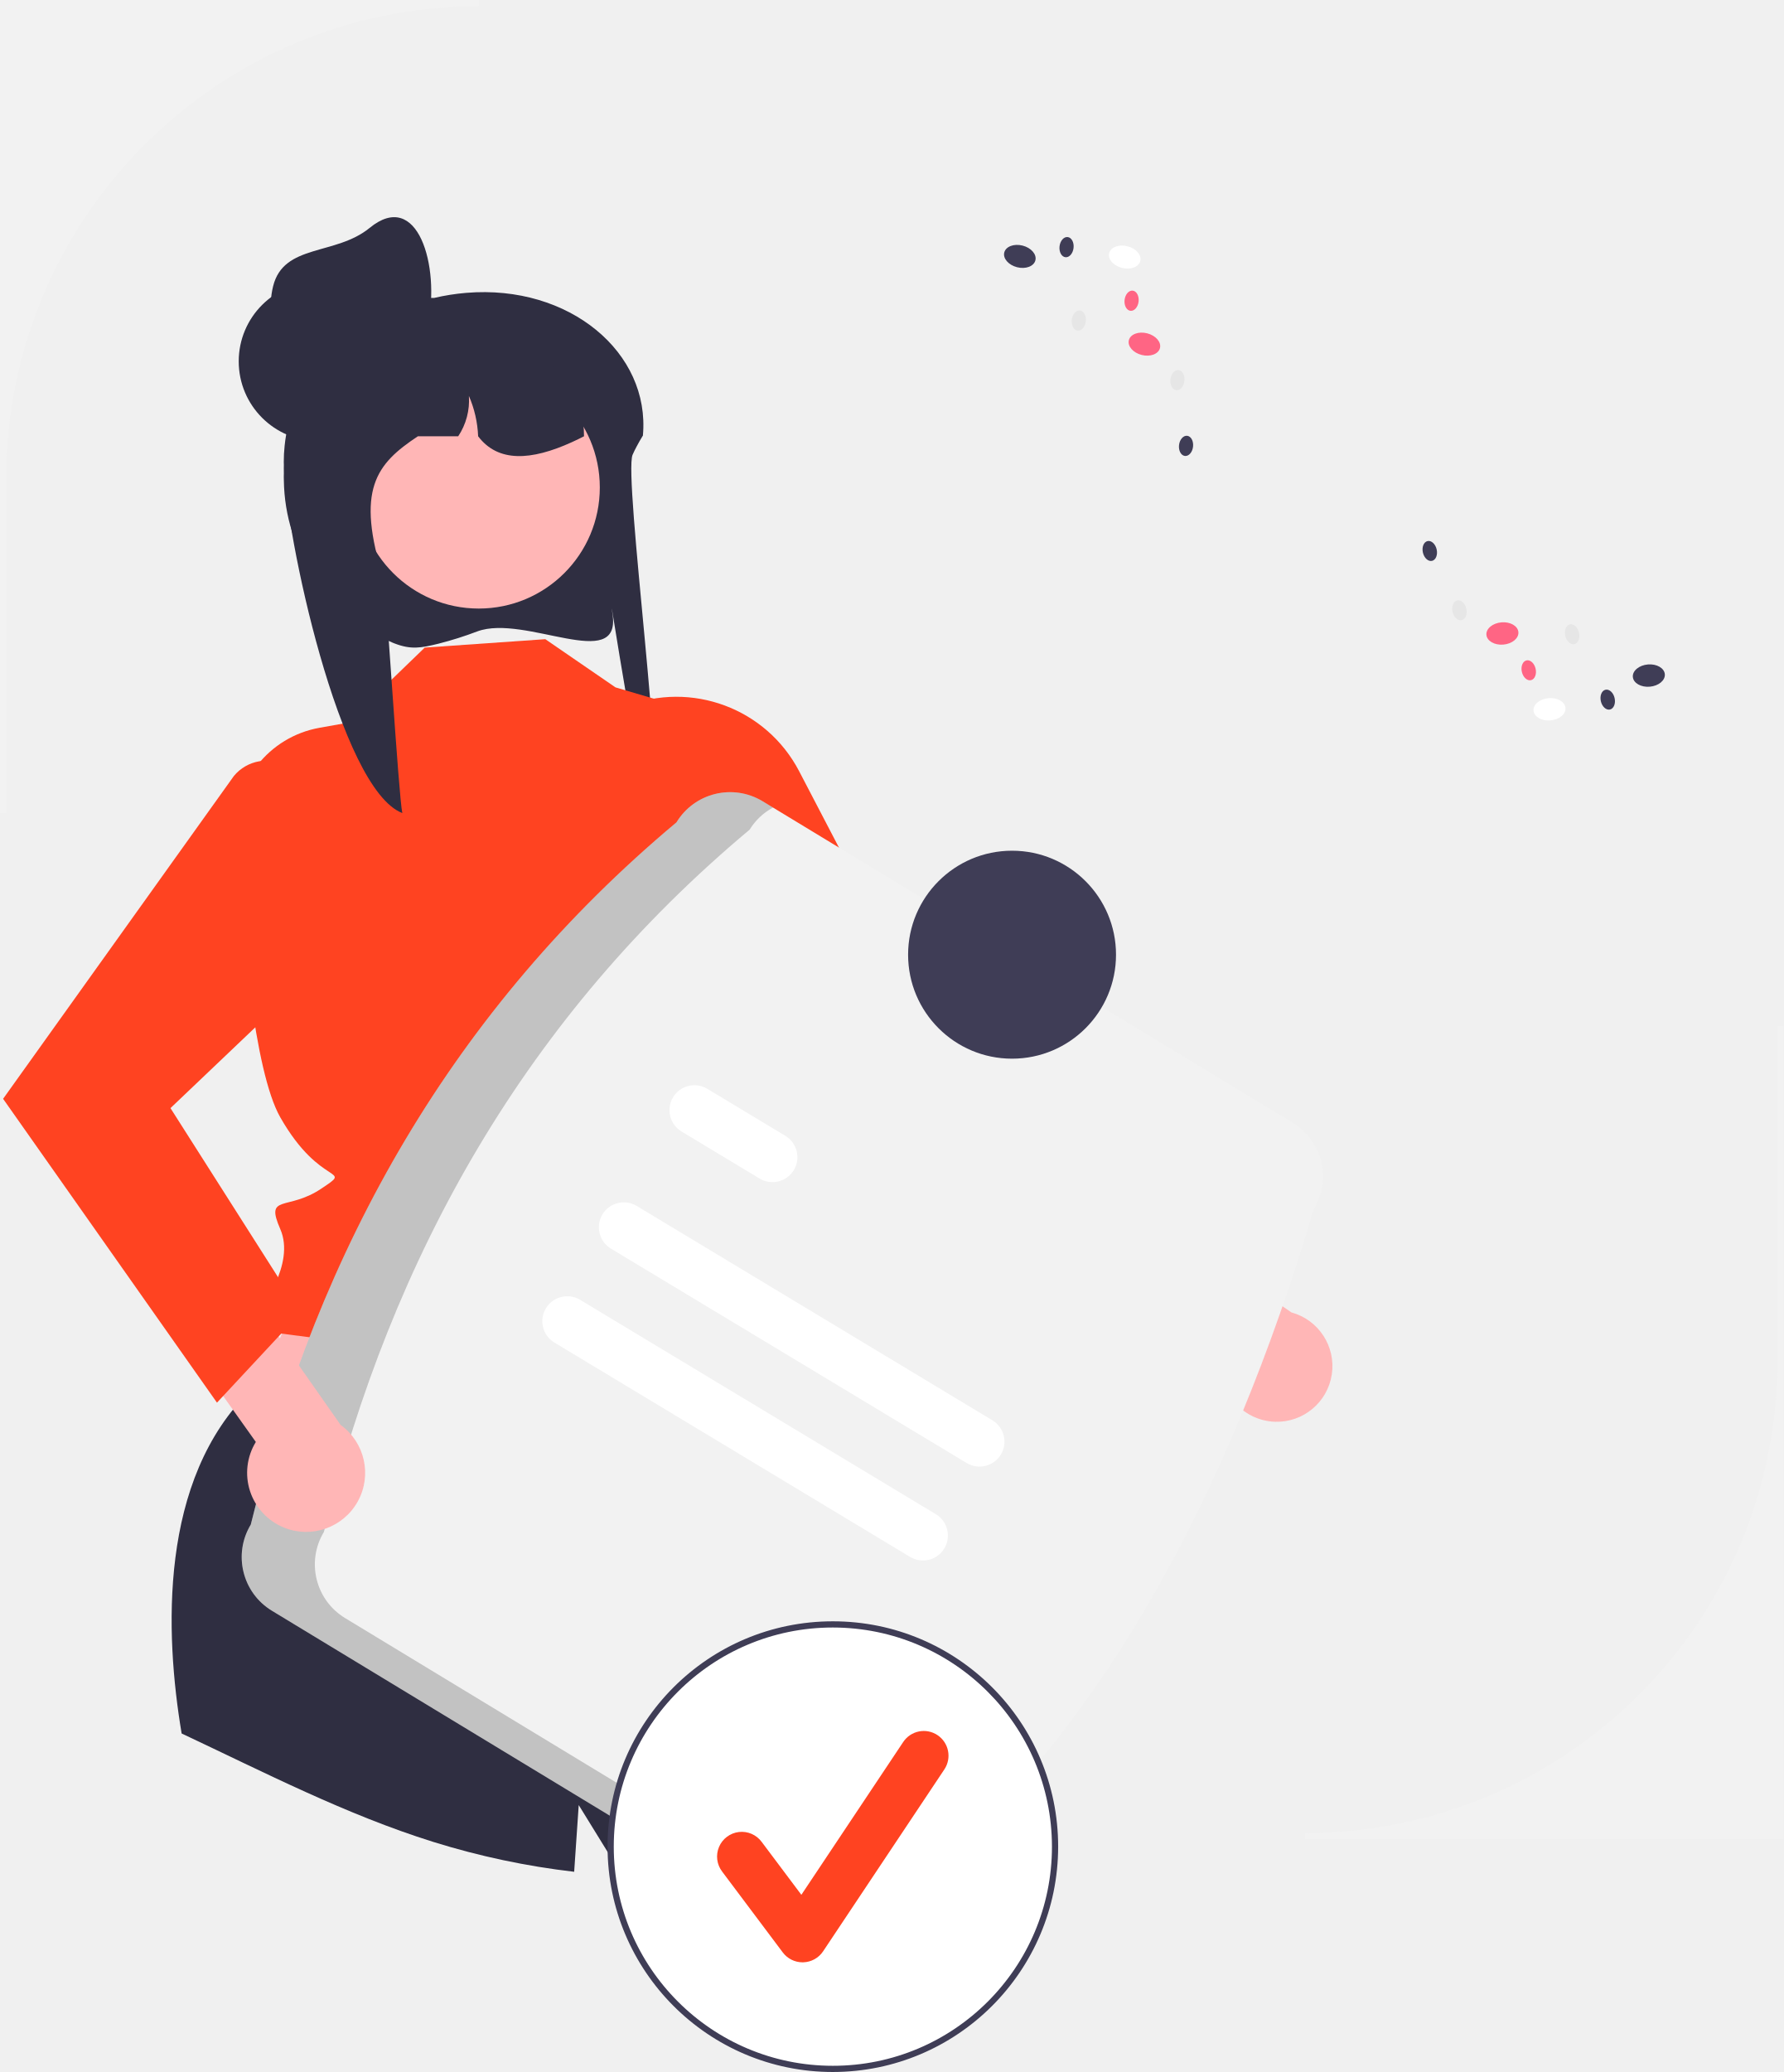
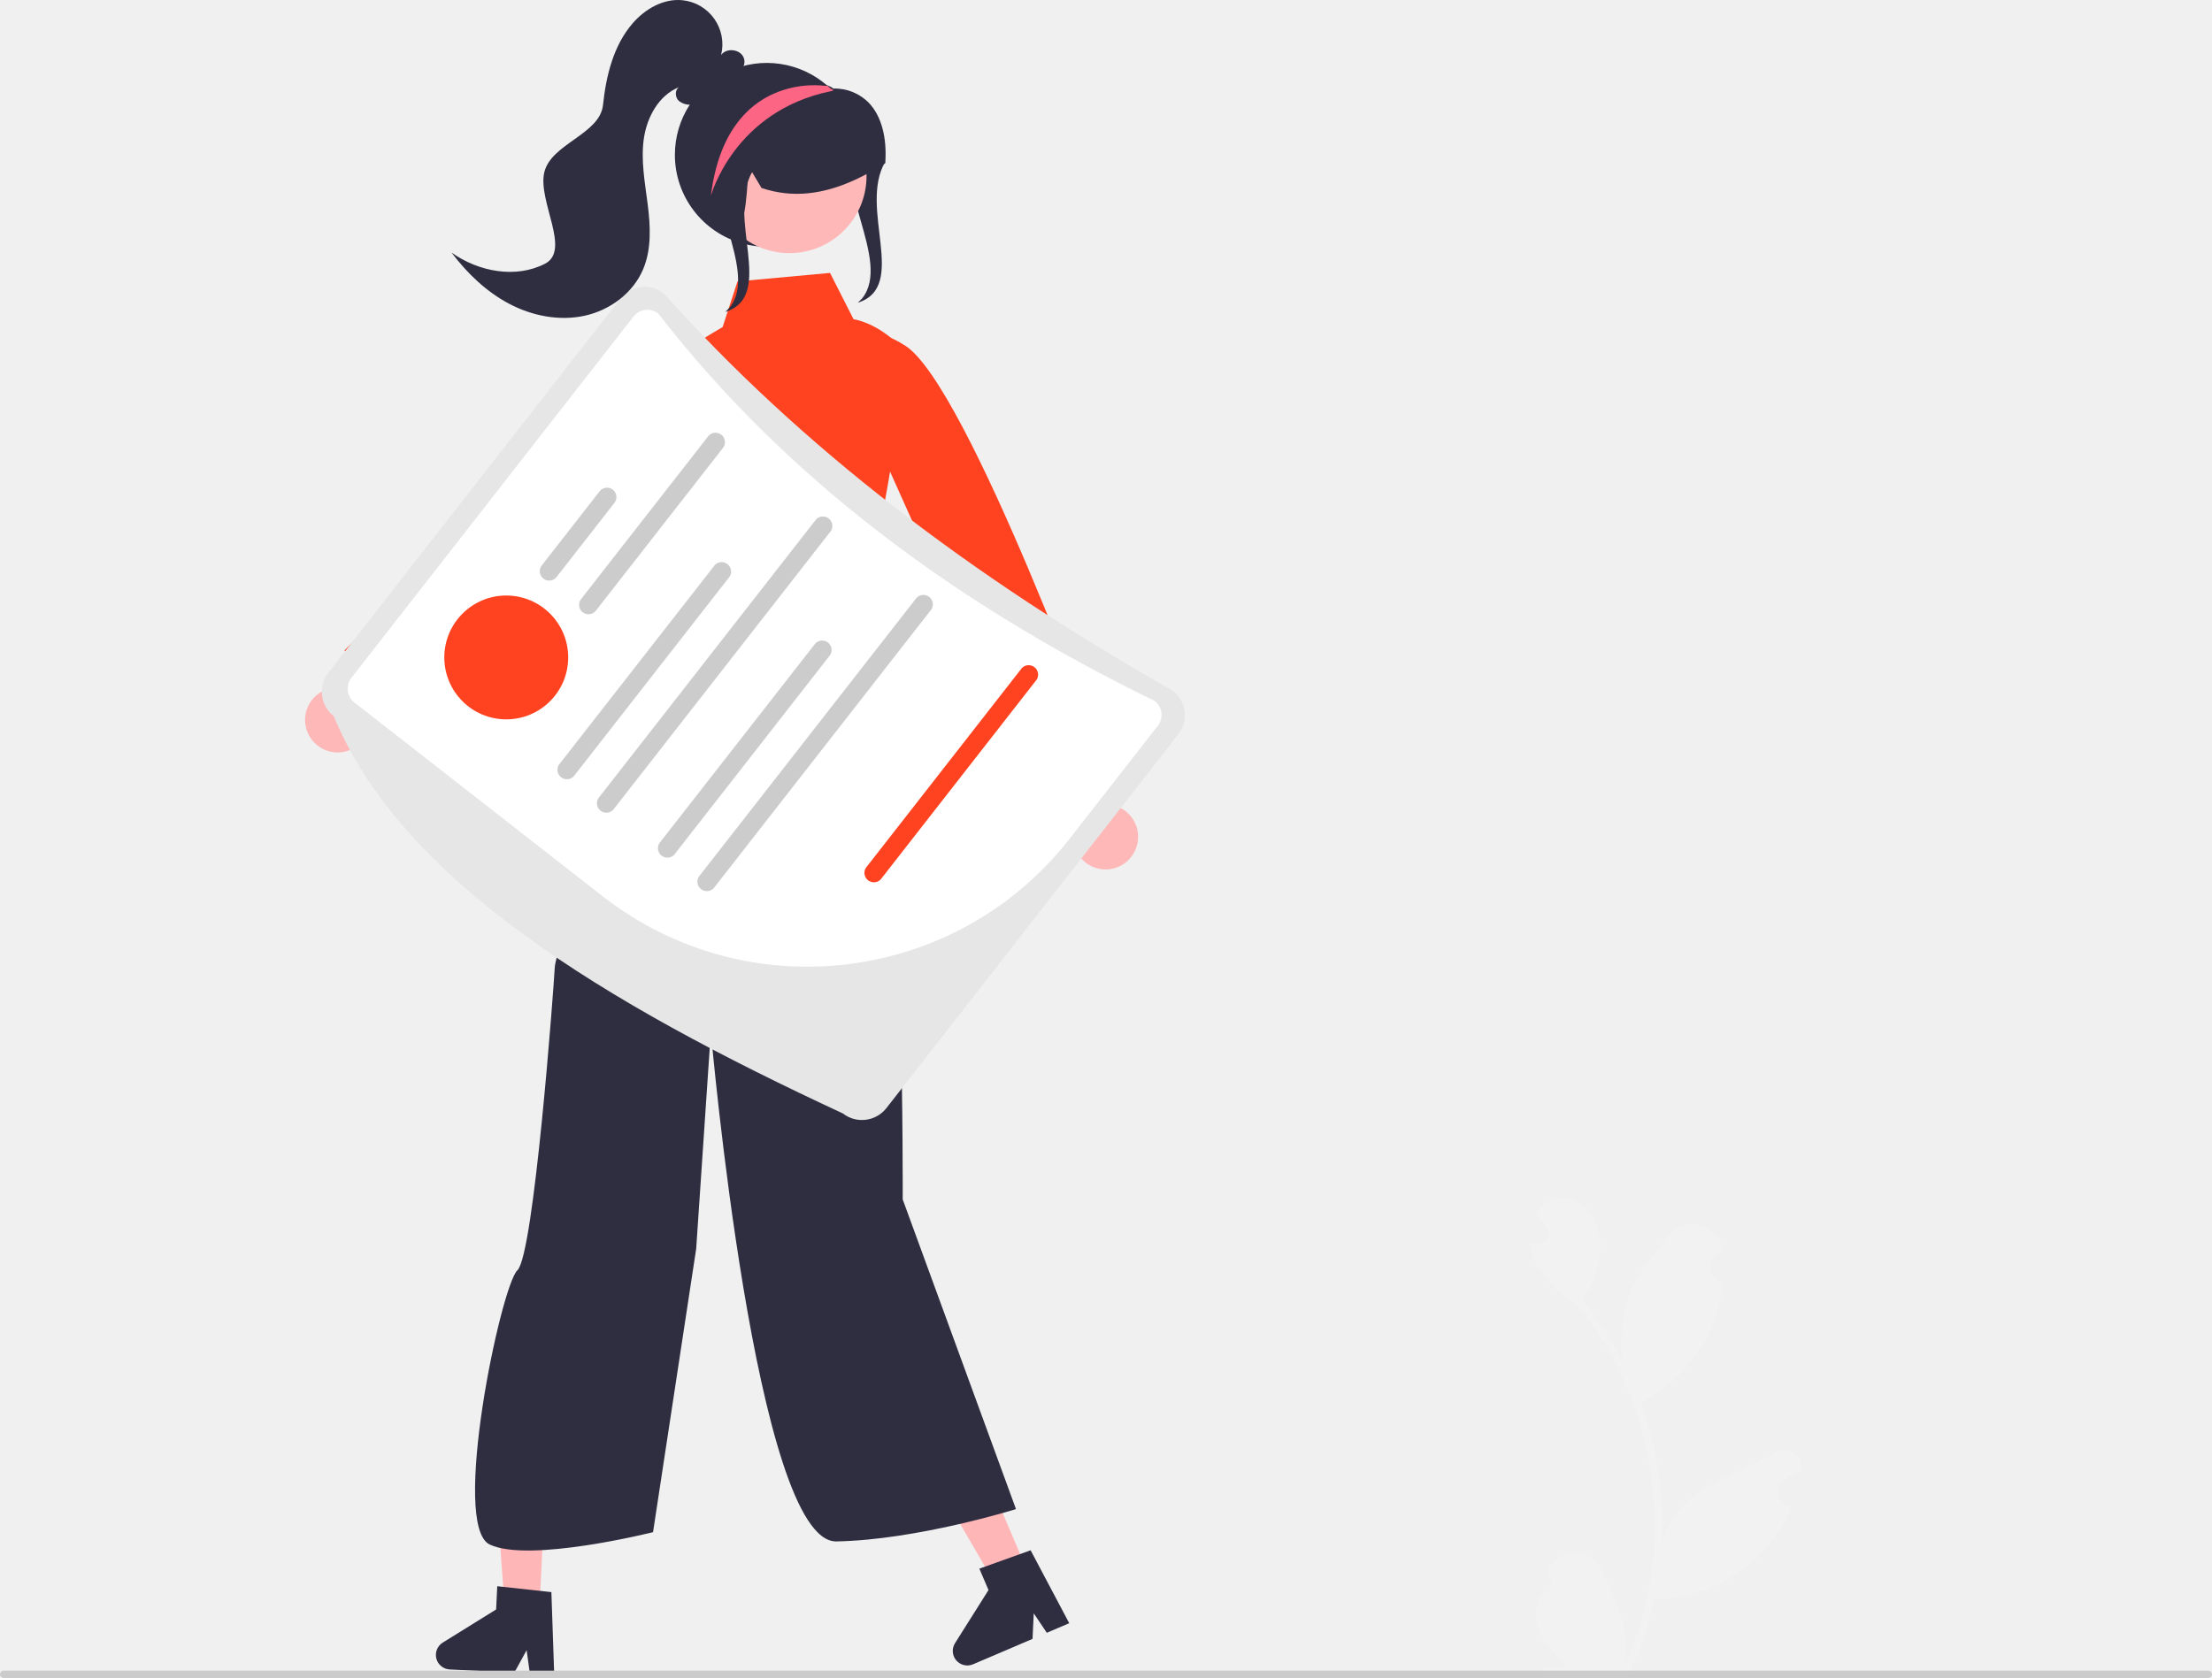
- <svg xmlns="http://www.w3.org/2000/svg" data-name="Layer 1" width="575.455" height="668.319" viewBox="0 0 575.455 668.319">
-   <path d="M887.728,709.088H733.272v-2h0A152.455,152.455,0,0,0,885.728,554.633V446.841h2Z" transform="translate(-312.2725 -115.8407)" fill="#f2f2f2" />
-   <path d="M466.29,319.488a114.228,114.228,0,0,1-12.558,3.971c-5.626,1.371-8.802,2.007-14.231-.101-.191-.074-.373-.147-.544-.219a57.679,57.679,0,0,1-35.105-52.299c-.027-.384-.027-.787-.027-1.18a56.192,56.192,0,0,1,.271-5.675,57.37,57.37,0,0,1,1.23-7.633l-.054-.01c-4.396-4.495-6.087-10.653-5.527-16.84A27.832,27.832,0,0,1,412.318,218.689a44.032,44.032,0,0,1,18.281-6.453,46.326,46.326,0,0,1,5.255-.305h16.499a71.282,71.282,0,0,1,10.357-1.633h.027c33.205-2.754,59.391,19.259,56.949,46.043-.018.03-.045.059-.063.089-.706,1.151-1.33,2.243-1.881,3.285-.534.974-.986,1.908-1.375,2.793-3.03,6.846,11.37,113.061,6.205,114.674-2.94.915-14.789-78.123-12.663-63.093C512.585,332.946,481.587,313.833,466.29,319.488Z" transform="translate(-312.2725 -115.8407)" fill="#2f2e41" />
-   <polygon points="204.039 395.654 250.068 493.714 73.005 475.781 109.966 381.645 204.039 395.654" fill="#ffb6b6" />
-   <path d="M608.711,708.101a257.909,257.909,0,0,1-95.64,12.81l-14.09-22.85s-.59,8.51-1.47,21.52a248.821,248.821,0,0,1-45.47-9.64c-28.11-8.79-54.46-22.41-81.17-34.97-5.41-32.25-7.44-81.98,22.47-110.93l160.99,29.5s25.83,19.32,18.92,26.24c-6.91,6.91-7.98,5.84-3.44,10.38,4.54,4.54,14.35,10.61,14.45,14.58C584.301,646.291,595.311,674.401,608.711,708.101Z" transform="translate(-312.2725 -115.8407)" fill="#2f2e41" />
-   <path d="M488.199,322.007l-38.895,2.714L424.165,349.013l-8.804,1.571A32.825,32.825,0,0,0,388.355,384.83c1.811,30.683,5.866,76.528,14.341,91.402,13.141,23.063,23.996,15.827,13.141,23.063s-18.142,1.55-13.141,12.986-6.758,26.105-6.758,26.105l-4.681,4.681,4.965,2.035L554.417,565.686s-13.679-61.502-5.124-76.61,29.296-60.777,10.785-78.646l-18.1-63.694-31.134-9.182Z" transform="translate(-312.2725 -115.8407)" fill="#ff4321" />
-   <path d="M723.647,574.429A17.981,17.981,0,0,1,706.566,553.024L632.36,502.768l8.854-23.943L728.914,539.159a17.956,17.956,0,0,1-5.267,35.27Z" transform="translate(-312.2725 -115.8407)" fill="#ffb6b6" />
-   <path d="M514.05,343.728l-10.783,4.27,57.522,112.344,119.079,81.168,17.165-29.011-90.644-78.294-36.29-69.598A44.665,44.665,0,0,0,514.05,343.728Z" transform="translate(-312.2725 -115.8407)" fill="#ff4321" />
-   <circle cx="154.455" cy="157.231" r="39.056" fill="#ffb6b6" />
-   <path d="M500.69,256.556c-.651.344-1.293.66-1.945.977-.678.326-1.357.651-2.044.959-13.07,5.925-23.717,6.585-30.175-1.936a36.169,36.169,0,0,0-2.976-13.007,20.903,20.903,0,0,1-3.446,13.007H447.097c-13.396,8.891-20.27,17.059-10.972,46.248.606,1.918,4.758,70.047,5.943,75.284-20.279-7.779-37.773-90.371-38.216-112.134-.027-.353-.027-.724-.027-1.085a47.554,47.554,0,0,1,.271-5.219,48.861,48.861,0,0,1,1.23-7.019l-.054-.009a18.331,18.331,0,0,1-5.527-15.486,44.664,44.664,0,0,1,12.41-11.126,79.196,79.196,0,0,1,13.586-5.102c.118-.027.217-.054.335-.081,1.429-.389,2.894-.742,4.36-1.049a81.869,81.869,0,0,1,9.145-1.384c.226-.009.443-.027.642-.027a6.853,6.853,0,0,1,3.491.959c.009,0,.009.009.027.009a6.89,6.89,0,0,1,3.356,5.861h14.491c.534,0,1.067.018,1.601.045,20.18.805,36.398,9.434,37.438,29.271C500.672,255.199,500.69,255.868,500.69,256.556Z" transform="translate(-312.2725 -115.8407)" fill="#2f2e41" />
-   <circle cx="102.747" cy="116.555" r="25.73" fill="#2f2e41" />
-   <path d="M450.344,220.495c-2.923,13.906-17.345,22.224-31.142,18.821a25.73,25.73,0,0,1-18.821-31.142c3.402-13.797,20.147-9.82,31.142-18.821C447.077,176.618,454.287,201.741,450.344,220.495Z" transform="translate(-312.2725 -115.8407)" fill="#2f2e41" />
-   <path d="M393.176,607.597c21.929-89.427,65.38-166.292,137.341-226.514a20.246,20.246,0,0,1,27.777-6.808L729.362,477.998a20.246,20.246,0,0,1,6.807,27.777c-27.466,91.762-68.605,171.388-137.341,226.514a20.245,20.245,0,0,1-27.777,6.808L399.984,635.374A20.246,20.246,0,0,1,393.176,607.597Z" transform="translate(-312.2725 -115.8407)" fill="#f2f2f2" />
-   <path d="M423.582,637.735a20.245,20.245,0,0,1-6.808-27.777c21.929-89.428,65.38-166.292,137.341-226.514a19.984,19.984,0,0,1,7.546-7.128l-3.366-2.041a20.246,20.246,0,0,0-27.777,6.807C458.556,441.305,415.105,518.169,393.176,607.597a20.245,20.245,0,0,0,6.808,27.777L571.052,739.097a20.156,20.156,0,0,0,20.232.32Z" transform="translate(-312.2725 -115.8407)" opacity="0.2" style="isolation:isolate" />
-   <path d="M624.201,587.772l-114.829-69.189a8.044,8.044,0,0,1,8.303-13.78l114.829,69.189a8.044,8.044,0,0,1-8.303,13.779Z" transform="translate(-312.2725 -115.8407)" fill="#fff" />
-   <path d="M557.401,496.021l-25.262-15.222a8.044,8.044,0,0,1,8.259-13.806l.043.026,25.262,15.222a8.044,8.044,0,0,1-8.303,13.779Z" transform="translate(-312.2725 -115.8407)" fill="#fff" />
-   <path d="M605.951,618.061l-114.829-69.189a8.044,8.044,0,0,1,8.286-13.79l.016.01,114.829,69.189a8.044,8.044,0,0,1-8.303,13.779Z" transform="translate(-312.2725 -115.8407)" fill="#fff" />
-   <circle cx="326.511" cy="307.935" r="33.539" fill="#3f3d56" />
-   <circle cx="268.698" cy="595.633" r="71.685" fill="#fff" />
-   <path d="M580.971,784.159a72.685,72.685,0,1,1,72.685-72.686A72.768,72.768,0,0,1,580.971,784.159Zm0-143.37a70.685,70.685,0,1,0,70.685,70.685A70.765,70.765,0,0,0,580.971,640.789Z" transform="translate(-312.2725 -115.8407)" fill="#3f3d56" />
-   <path d="M571.191,748.783a7.972,7.972,0,0,1-6.379-3.19L545.256,719.516a7.974,7.974,0,1,1,12.758-9.568l12.795,17.058,32.862-49.292a7.974,7.974,0,1,1,13.27,8.847L577.827,745.232a7.977,7.977,0,0,1-6.414,3.548C571.339,748.781,571.265,748.783,571.191,748.783Z" transform="translate(-312.2725 -115.8407)" fill="#ff4321" />
-   <ellipse cx="812.172" cy="344.619" rx="5.177" ry="3.601" transform="translate(-338.6792 -45.39552) rotate(-4.88719)" fill="#fff" />
-   <ellipse cx="844.222" cy="333.746" rx="5.177" ry="3.601" transform="translate(-337.6364 -42.70455) rotate(-4.88719)" fill="#3f3d56" />
-   <ellipse cx="796.979" cy="320.166" rx="5.177" ry="3.601" transform="translate(-336.6512 -46.77873) rotate(-4.88719)" fill="#ff6584" />
-   <ellipse cx="783.121" cy="312.684" rx="2.276" ry="3.272" transform="translate(-361.93 64.44338) rotate(-12.7322)" fill="#e6e6e6" />
-   <ellipse cx="773.549" cy="293.556" rx="2.276" ry="3.272" transform="translate(-357.9496 61.86343) rotate(-12.7322)" fill="#3f3d56" />
-   <ellipse cx="819.473" cy="320.419" rx="2.276" ry="3.272" transform="translate(-362.7407 72.64536) rotate(-12.7322)" fill="#e6e6e6" />
-   <ellipse cx="805.474" cy="332.04" rx="2.276" ry="3.272" transform="translate(-365.6462 69.84586) rotate(-12.7322)" fill="#ff6584" />
-   <ellipse cx="830.959" cy="341.505" rx="2.276" ry="3.272" transform="translate(-367.1057 75.69535) rotate(-12.7322)" fill="#3f3d56" />
-   <ellipse cx="675.135" cy="198.762" rx="3.601" ry="5.177" transform="translate(4.33932 688.5405) rotate(-75.77932)" fill="#fff" />
-   <ellipse cx="641.291" cy="198.544" rx="3.601" ry="5.177" transform="translate(-20.9789 655.5694) rotate(-75.77932)" fill="#3f3d56" />
-   <ellipse cx="681.486" cy="226.84" rx="3.601" ry="5.177" transform="translate(-18.0879 715.8777) rotate(-75.77932)" fill="#ff6584" />
-   <ellipse cx="692.131" cy="238.447" rx="3.272" ry="2.276" transform="translate(66.02744 783.9782) rotate(-83.62433)" fill="#e6e6e6" />
-   <ellipse cx="694.914" cy="259.655" rx="3.272" ry="2.276" transform="translate(47.42466 805.5966) rotate(-83.62433)" fill="#3f3d56" />
-   <ellipse cx="660.314" cy="219.239" rx="3.272" ry="2.276" transform="translate(56.83259 735.2825) rotate(-83.62433)" fill="#e6e6e6" />
-   <ellipse cx="677.346" cy="212.841" rx="3.272" ry="2.276" transform="translate(78.33185 746.5209) rotate(-83.62433)" fill="#ff6584" />
-   <ellipse cx="656.363" cy="195.554" rx="3.272" ry="2.276" transform="translate(76.85916 710.3015) rotate(-83.62433)" fill="#3f3d56" />
-   <path d="M314.272,378.088h-2V115.841H466.728v2h-0A152.455,152.455,0,0,0,314.272,270.296Z" transform="translate(-312.2725 -115.8407)" fill="#f2f2f2" />
-   <path d="M403.842,608.544a19.072,19.072,0,0,1-9.035-27.606l-55.105-77.461L357.38,482.968l64.777,92.48a19.046,19.046,0,0,1-18.314,33.096Z" transform="translate(-312.2725 -115.8407)" fill="#ffb6b6" />
-   <path d="M405.109,363.073h0a13.6,13.6,0,0,0-17.382,3.06L313.272,470.262l69,98,27-29-42-66,55.818-53.145A44.665,44.665,0,0,0,405.109,363.073Z" transform="translate(-312.2725 -115.8407)" fill="#ff4321" />
+ <svg xmlns="http://www.w3.org/2000/svg" data-name="Layer 1" width="717.67" height="544.563" viewBox="0 0 717.67 544.563">
+   <path d="M528.351,230.246c-8.744,15.063,7.721,40.443-8.873,45.714l1.367-1.367c10.016-12.32-10.919-38.397-.903-50.717a30.102,30.102,0,0,0,3.98-5.916" transform="translate(-241.165 -177.7186)" fill="#2f2e41" />
+   <path d="M610.237,451.231a10.495,10.495,0,0,0-10.191-12.456L578.433,375.982l-11.963,15.249L589.321,449.904a10.552,10.552,0,0,0,20.916,1.327Z" transform="translate(-241.165 -177.7186)" fill="#ffb8b8" />
+   <path d="M515.231,299.624s-.672-22.73,19.654-9.709S599.467,424.914,599.467,424.914l-22.023,11.915L527.447,325.206Z" transform="translate(-241.165 -177.7186)" fill="#ff4321" />
+   <polygon points="334.034 511.488 323.884 515.825 302.324 478.74 317.305 472.338 334.034 511.488" fill="#ffb6b6" />
+   <path d="M588.071,704.503l-7.279,3.11-4.236-6.317-.391,8.294-19.305,8.249a4.719,4.719,0,0,1-5.846-6.857l10.867-17.235-2.969-6.947,16.629-5.961Z" transform="translate(-241.165 -177.7186)" fill="#2f2e41" />
+   <polygon points="174.924 524.067 163.9 523.528 160.731 480.749 177.003 481.544 174.924 524.067" fill="#ffb6b6" />
+   <path d="M420.975,721.171l-7.906-.386-1.046-7.533-3.979,7.288-20.969-1.025a4.719,4.719,0,0,1-2.258-8.723l17.31-10.746.369-7.546,17.562,1.912Z" transform="translate(-241.165 -177.7186)" fill="#2f2e41" />
+   <path d="M740.917,694.969a3.564,3.564,0,0,0,2.524-6.201c-.093-.356-.16-.612-.253-.969a9.575,9.575,0,0,1,17.749-.336c4.318,9.846,9.881,20.028,7.267,30.943,17.594-38.227,11.037-85.508-15.81-117.8-7.374-3.971-13.387-11.093-15.014-19.414,3.642,1.195,8.14-1.8,5.374-5.598-1.197-1.45-2.405-2.889-3.602-4.339,13.65-14.818,30.301,8.108,15.31,28.074a114.264,114.264,0,0,1,13.024,19.951,48.043,48.043,0,0,1,2.656-22.342c2.682-6.649,7.775-12.276,12.252-18.044,5.443-7.029,16.813-3.918,17.639,4.928-5.069,1.72-5.659,9.071.166,10.02-1.367,16.483-11.982,31.721-26.732,39.085a114.71,114.71,0,0,1,6.725,47.885c2.435-19.011,22.771-23.812,36.944-31.494a5.549,5.549,0,0,1,8.516,5.54,32.052,32.052,0,0,0-5.589,3.017,4.844,4.844,0,0,0,2.335,8.821c-7.011,17.839-25.462,29.949-44.529,30.064a117.929,117.929,0,0,1-7.701,23.201l-28.298.269c-.104-.313-.199-.637-.293-.951a32.153,32.153,0,0,0,7.826-.541c-7.008-8.139-12.407-12.274-8.483-23.767Z" transform="translate(-241.165 -177.7186)" fill="#f2f2f2" />
+   <path d="M443.939,423.704s-22.419,61.097-22.781,67.934-6.756,93.297-12.118,98.321-21.756,82.908-9,89,53-4,53-4l14-92,4.756-70.484s14.479,165.976,40.739,165.488,58.261-10.488,58.261-10.488L534.039,566.959s.52-118.999-8-143S443.939,423.704,443.939,423.704Z" transform="translate(-241.165 -177.7186)" fill="#2f2e41" />
+   <path d="M510.463,266.293l-30.024,2.75-4.837,14.848s-25.126,13.799-19.563,20.068-1.244,48.516-1.244,48.516l1.538,34.293s-1.652,23.759-6.595,29.233-17.875,18.897-8.737,12.475c32.039-22.518,88.039-3.518,88.039-3.518l-8-49s18.171-80.225,11-87-13.937-7.632-13.937-7.632Z" transform="translate(-241.165 -177.7186)" fill="#ff4321" />
+   <path d="M352.699,421.721a10.495,10.495,0,0,0,7.899-14.022l50.639-42.962-18.555-5.601L346.332,401.754a10.552,10.552,0,0,0,6.367,19.967Z" transform="translate(-241.165 -177.7186)" fill="#ffb8b8" />
+   <path d="M481.305,309.344s9.977-20.435-13.908-16.944-114.465,96.403-114.465,96.403L368.09,408.733l91.544-81.112Z" transform="translate(-241.165 -177.7186)" fill="#ff4321" />
+   <path d="M442.407,274.682,347.705,396.008a10.081,10.081,0,0,0,1.741,14.127c21.992,53.399,87.787,92.996,165.186,128.938a10.074,10.074,0,0,0,14.127-1.741l94.702-121.326a10.074,10.074,0,0,0-1.741-14.127c-64.952-36.676-120.778-79.168-165.186-128.938A10.081,10.081,0,0,0,442.407,274.682Z" transform="translate(-241.165 -177.7186)" fill="#e6e6e6" />
+   <path d="M616.814,413.245l-28.826,36.93a107.913,107.913,0,0,1-151.023,18.612L356.18,405.73a5.733,5.733,0,0,1-.998-8.037l91.511-117.238a5.733,5.733,0,0,1,8.039-.983c40.865,52.769,95.567,93.834,161.092,125.742A5.728,5.728,0,0,1,616.814,413.245Z" transform="translate(-241.165 -177.7186)" fill="#fff" />
+   <path d="M440.518,340.915,421.745,364.966a3.051,3.051,0,0,1-4.81-3.755l18.773-24.051a3.051,3.051,0,1,1,4.81,3.755Z" transform="translate(-241.165 -177.7186)" fill="#ccc" />
+   <path d="M475.731,323.074l-41.228,52.818a3.051,3.051,0,0,1-4.81-3.755L470.921,319.32a3.051,3.051,0,1,1,4.81,3.755Z" transform="translate(-241.165 -177.7186)" fill="#ccc" />
+   <circle cx="164.251" cy="213.36" r="20.096" fill="#ff4321" />
+   <path d="M477.92,364.818l-50.636,64.871a3.071,3.071,0,0,1-4.81-3.755l50.636-64.871a3.071,3.071,0,0,1,4.81,3.755Z" transform="translate(-241.165 -177.7186)" fill="#ccc" />
+   <path d="M510.769,350.007l-70.676,90.545a3.071,3.071,0,0,1-4.81-3.755l70.676-90.544a3.071,3.071,0,0,1,4.81,3.755Z" transform="translate(-241.165 -177.7186)" fill="#ccc" />
+   <path d="M510.524,390.267l-50.636,64.871a3.071,3.071,0,0,1-4.81-3.755l50.636-64.871a3.071,3.071,0,0,1,4.81,3.755Z" transform="translate(-241.165 -177.7186)" fill="#ccc" />
+   <path d="M577.524,398.267l-50.636,64.871a3.071,3.071,0,0,1-4.81-3.755l50.636-64.871a3.071,3.071,0,0,1,4.81,3.755Z" transform="translate(-241.165 -177.7186)" fill="#ff4321" />
+   <path d="M543.372,375.456l-70.676,90.545a3.071,3.071,0,0,1-4.81-3.755l70.676-90.544a3.071,3.071,0,0,1,4.81,3.755Z" transform="translate(-241.165 -177.7186)" fill="#ccc" />
+   <path d="M460.126,227.962A29.823,29.823,0,1,0,511.422,207.277l-.143-.143c-.239-.251-.477-.501-.728-.74a.012.012,0,0,1-.012-.012c-.31-.286-.62-.573-.942-.847a29.815,29.815,0,0,0-49.47,22.427Z" transform="translate(-241.165 -177.7186)" fill="#2f2e41" />
+   <circle cx="256.132" cy="57.144" r="25.008" fill="#ffb8b8" />
+   <path d="M470.637,241.527c-2.444-11.016,1.089-23.357,8.792-30.711a28.199,28.199,0,0,1,29.448-5.708c.629.254,1.258.532,1.875.822l.287.135v.042c.056.039.111.079.167.12a.957.957,0,0,0,.413.228,15.417,15.417,0,0,1,11.634,4.85c3.876,4.206,5.701,11.002,5.142,19.137l-.018.254-.217.135a85.463,85.463,0,0,1-9.118,5.027c-10.979,5.162-21.001,6.119-30.634,2.92l-.177-.059-4.043-6.776c-.83,4.673-.387,20.175-5.149,21.014l-8.299-10.965Z" transform="translate(-241.165 -177.7186)" fill="#2f2e41" />
+   <path d="M417.994,263.301c8.51-4.392-2.435-20.334-.236-29.655,2.199-9.321,18.037-12.319,19.046-21.842s3.382-19.346,9.667-26.573c4.016-4.618,9.933-8.027,16.025-7.448a14.409,14.409,0,0,1,12.628,17.792c1.735-2.458,6.223-1.925,7.334.871.988,2.485-1.194,5.496-3.763,5.716-3.36,4.15-7.209,8.554-12.473,9.391a5.681,5.681,0,0,1-4.841-1.117c-1.239-1.189-1.335-3.567.134-4.456-6.616,2.628-10.495,9.782-11.477,16.833-.982,7.051.377,14.185,1.271,21.248s1.281,14.492-1.489,21.05c-3.272,7.749-10.805,13.303-19.025,15.084s-16.976.04-24.417-3.881c-7.441-3.922-13.646-9.909-18.715-16.622C396.397,265.89,408.478,268.213,417.994,263.301Z" transform="translate(-241.165 -177.7186)" fill="#2f2e41" />
+   <path d="M485.351,233.246c-8.744,15.063,7.721,40.443-8.873,45.714l1.367-1.367c10.016-12.32-10.919-38.397-.903-50.717a30.102,30.102,0,0,0,3.98-5.916" transform="translate(-241.165 -177.7186)" fill="#2f2e41" />
+   <path d="M471.805,241.299s7.408-27.652,39.163-34.034c.036-.012.155-.06.31-.131.095-.06.215-.119.334-.179-.358-.203-.704-.382-1.062-.561a.012.012,0,0,1-.012-.012c-.31-.286-.62-.573-.942-.847l-.907.036S476.827,200.525,471.805,241.299Z" transform="translate(-241.165 -177.7186)" fill="#fd6584" />
+   <path d="M241.165,721.091a1.186,1.186,0,0,0,1.19,1.19h715.29a1.19,1.19,0,0,0,0-2.38H242.355A1.187,1.187,0,0,0,241.165,721.091Z" transform="translate(-241.165 -177.7186)" fill="#ccc" />
</svg>
